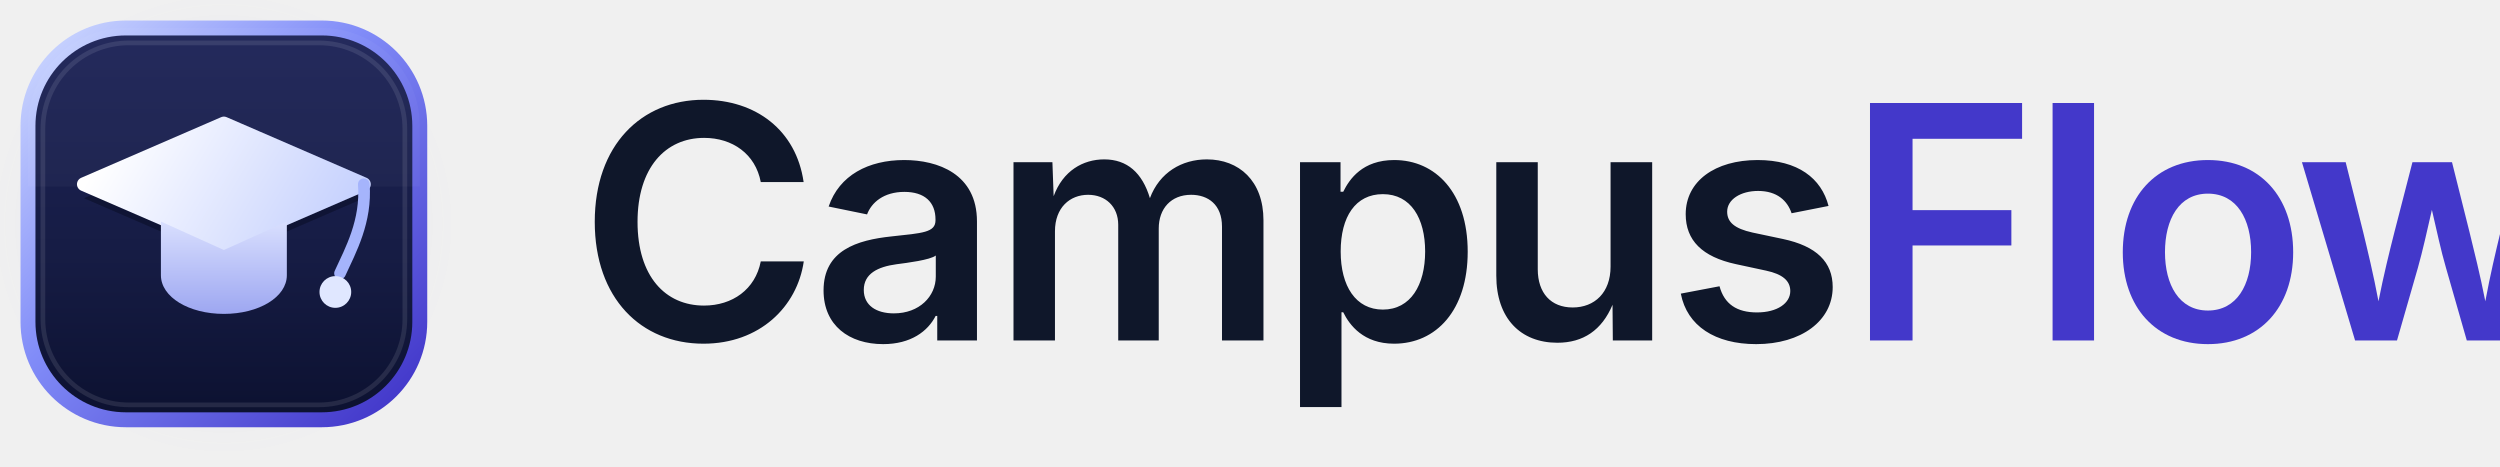
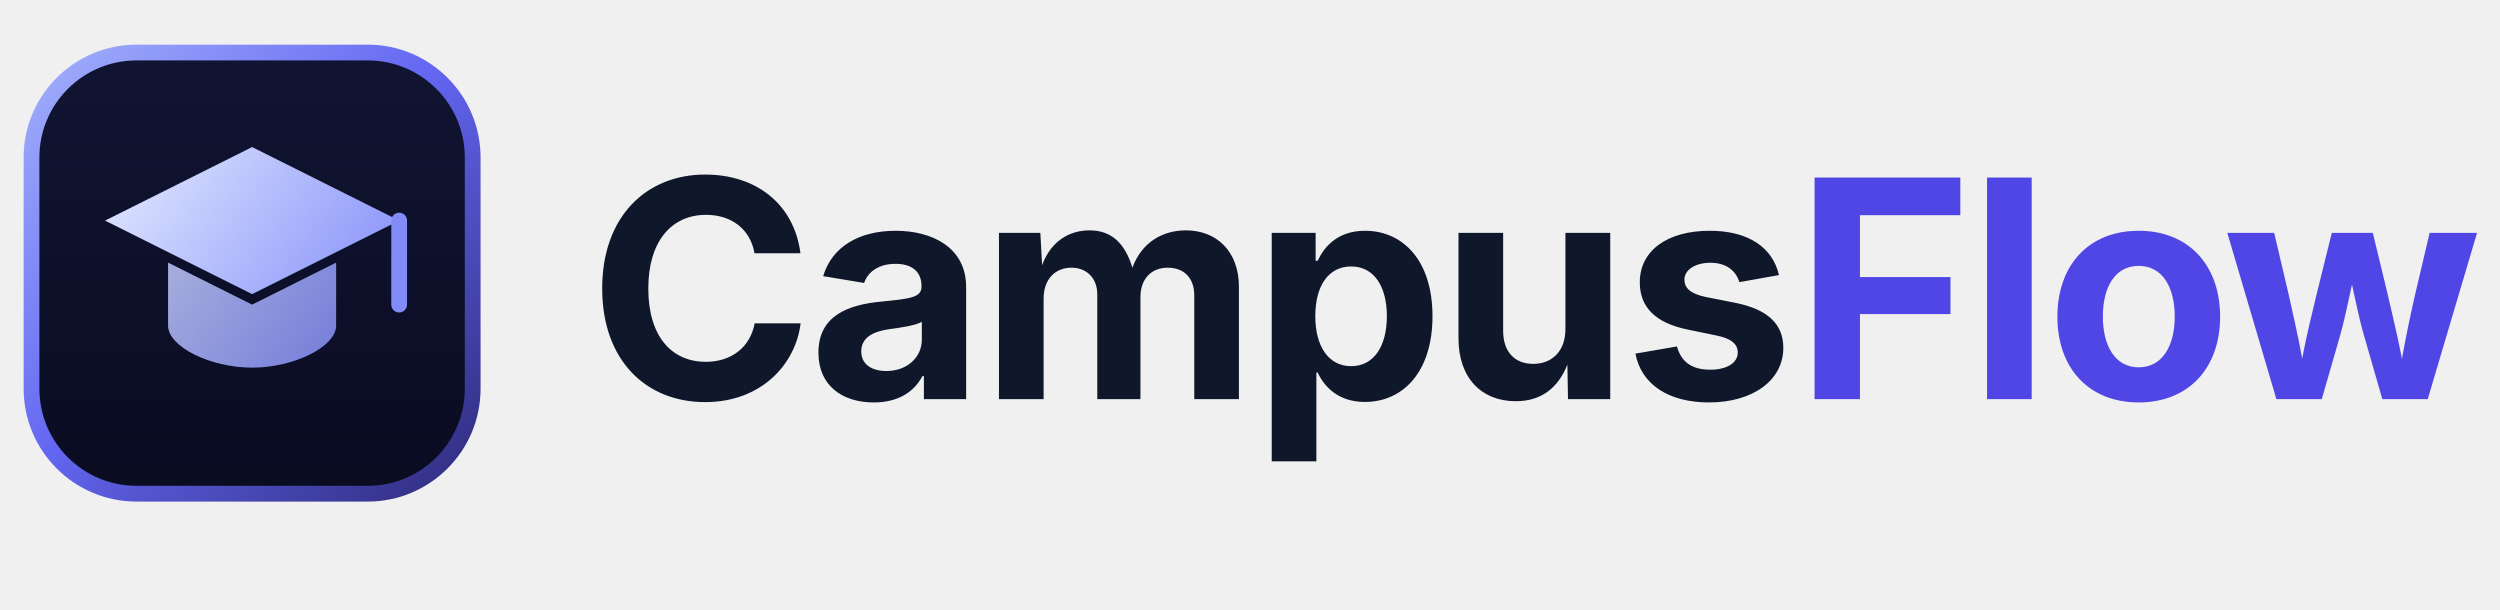
- <svg xmlns="http://www.w3.org/2000/svg" viewBox="0 0 536 100" width="536" height="100" fill="none" role="img" aria-label="CampusFlow">
+ <svg xmlns="http://www.w3.org/2000/svg" viewBox="0 0 476 116" width="476" height="116" fill="none" role="img" aria-label="CampusFlow">
  <defs>
-     <linearGradient id="cf-core" x1="48" y1="6" x2="48" y2="90" gradientUnits="userSpaceOnUse">
-       <stop offset="0%" stop-color="#1D2358" />
-       <stop offset="58%" stop-color="#161C44" />
-       <stop offset="100%" stop-color="#0C1130" />
+     <linearGradient id="c-border" x1="6" y1="6" x2="90" y2="90" gradientUnits="userSpaceOnUse">
+       <stop offset="0%" stop-color="#A5B4FC" />
+       <stop offset="50%" stop-color="#6366F1" />
+       <stop offset="100%" stop-color="#312E81" />
    </linearGradient>
-     <linearGradient id="cf-edge" x1="10" y1="10" x2="86" y2="86" gradientUnits="userSpaceOnUse">
-       <stop offset="0%" stop-color="#C7D2FE" />
-       <stop offset="42%" stop-color="#818CF8" />
-       <stop offset="100%" stop-color="#4338CA" />
+     <linearGradient id="c-bg" x1="48" y1="6" x2="48" y2="90" gradientUnits="userSpaceOnUse">
+       <stop offset="0%" stop-color="#111533" />
+       <stop offset="100%" stop-color="#0A0C22" />
    </linearGradient>
-     <linearGradient id="cf-plate" x1="26" y1="26" x2="70" y2="52" gradientUnits="userSpaceOnUse">
-       <stop offset="0%" stop-color="#FFFFFF" />
-       <stop offset="100%" stop-color="#C7D2FE" />
+     <linearGradient id="c-cap" x1="24" y1="28" x2="72" y2="64" gradientUnits="userSpaceOnUse">
+       <stop offset="0%" stop-color="#E0E7FF" />
+       <stop offset="100%" stop-color="#818CF8" />
    </linearGradient>
-     <linearGradient id="cf-head" x1="48" y1="46" x2="48" y2="69" gradientUnits="userSpaceOnUse">
-       <stop offset="0%" stop-color="#DDE3FF" />
-       <stop offset="100%" stop-color="#98A2F0" />
-     </linearGradient>
-     <radialGradient id="cf-aura" cx="50%" cy="50%" r="50%">
-       <stop offset="40%" stop-color="#6366F1" stop-opacity="0.5" />
-       <stop offset="100%" stop-color="#6366F1" stop-opacity="0" />
-     </radialGradient>
  </defs>
  <style>
-     @keyframes cf-breathe {
-       0%, 100% { opacity: 0.5; }
-       50%      { opacity: 0.95; }
-     }
-     .cf-aura {
-       animation: cf-breathe 6s ease-in-out infinite;
-       transform-origin: 48px 48px;
-       opacity: 0.12;
-     }
-     .cf-wordmark {
-       font-family: -apple-system, BlinkMacSystemFont, 'Inter', 'Segoe UI', Roboto, Helvetica, Arial, sans-serif;
-       font-size: 70px;
-       font-weight: 600;
-       letter-spacing: -1.6px;
-       fill: #0F172A;
-     }
-     .cf-wordmark-accent { fill: #4338CA; }
- 
-     /* READMEs render on both GitHub themes; the lockup follows the page. */
+     .cf-name { fill: #0F172A; }
+     .cf-flow { fill: #4F46E5; }
    @media (prefers-color-scheme: dark) {
-       .cf-wordmark { fill: #FFFFFF; }
-       .cf-wordmark-accent { fill: #A5B4FC; }
-       .cf-aura { opacity: 0.55; }
-     }
-     @media (prefers-reduced-motion: reduce) {
-       .cf-aura { animation: none; }
+       .cf-name { fill: #FFFFFF; }
+       .cf-flow { fill: #818CF8; }
    }
  </style>
-   <ellipse class="cf-aura" cx="48" cy="48" rx="50" ry="50" fill="url(#cf-aura)" />
-   <rect x="6" y="6" width="84" height="84" rx="21" fill="url(#cf-core)" />
-   <rect x="6" y="6" width="84" height="84" rx="21" fill="none" stroke="url(#cf-edge)" stroke-width="3.2" />
-   <rect x="9.2" y="9.2" width="77.6" height="77.6" rx="18.4" fill="none" stroke="#FFFFFF" stroke-opacity="0.10" />
-   <path d="M6 27 A21 21 0 0 1 27 6 H69 A21 21 0 0 1 90 27 V40 H6 Z" fill="#FFFFFF" fill-opacity="0.035" />
-   <path d="M48 26.5 L78 39.5 L48 52.5 L18 39.5 Z" fill="#070B22" opacity="0.5" transform="translate(0 3)" />
-   <path d="M48 26.5 L78 39.5 L48 52.5 L18 39.5 Z" fill="url(#cf-plate)" stroke="url(#cf-plate)" stroke-width="3" stroke-linejoin="round" />
-   <path d="M34.5 47.5 V59 C34.5 63.7 40.5 67.3 48 67.3 C55.5 67.3 61.5 63.7 61.5 59 V47.5 L48 53.6 Z" fill="url(#cf-head)" />
-   <path d="M78 39.5 C78.6 47.4 75.2 53.6 72.9 58.6" stroke="#A5B4FC" stroke-width="2.5" stroke-linecap="round" />
-   <circle cx="71.9" cy="62.6" r="3.4" fill="#E0E7FF" />
-   <text class="cf-wordmark" x="124" y="73">Campus<tspan class="cf-wordmark-accent">Flow</tspan>
+   <rect x="6" y="10" width="84" height="84" rx="20" fill="url(#c-bg)" stroke="url(#c-border)" stroke-width="3" />
+   <path d="M48 28 L76 42 L48 56 L20 42 Z" fill="url(#c-cap)" />
+   <path d="M32 50 V62 C32 66 40 70 48 70 C56 70 64 66 64 62 V50 L48 58 Z" fill="url(#c-cap)" opacity="0.85" />
+   <path d="M76 42 V58" stroke="#818CF8" stroke-width="3" stroke-linecap="round" />
+   <text class="cf-name" x="112" y="76" font-family="'Segoe UI','Inter','Helvetica Neue',Arial,sans-serif" font-size="58" font-weight="700" letter-spacing="-1">Campus<tspan class="cf-flow">Flow</tspan>
  </text>
</svg>
